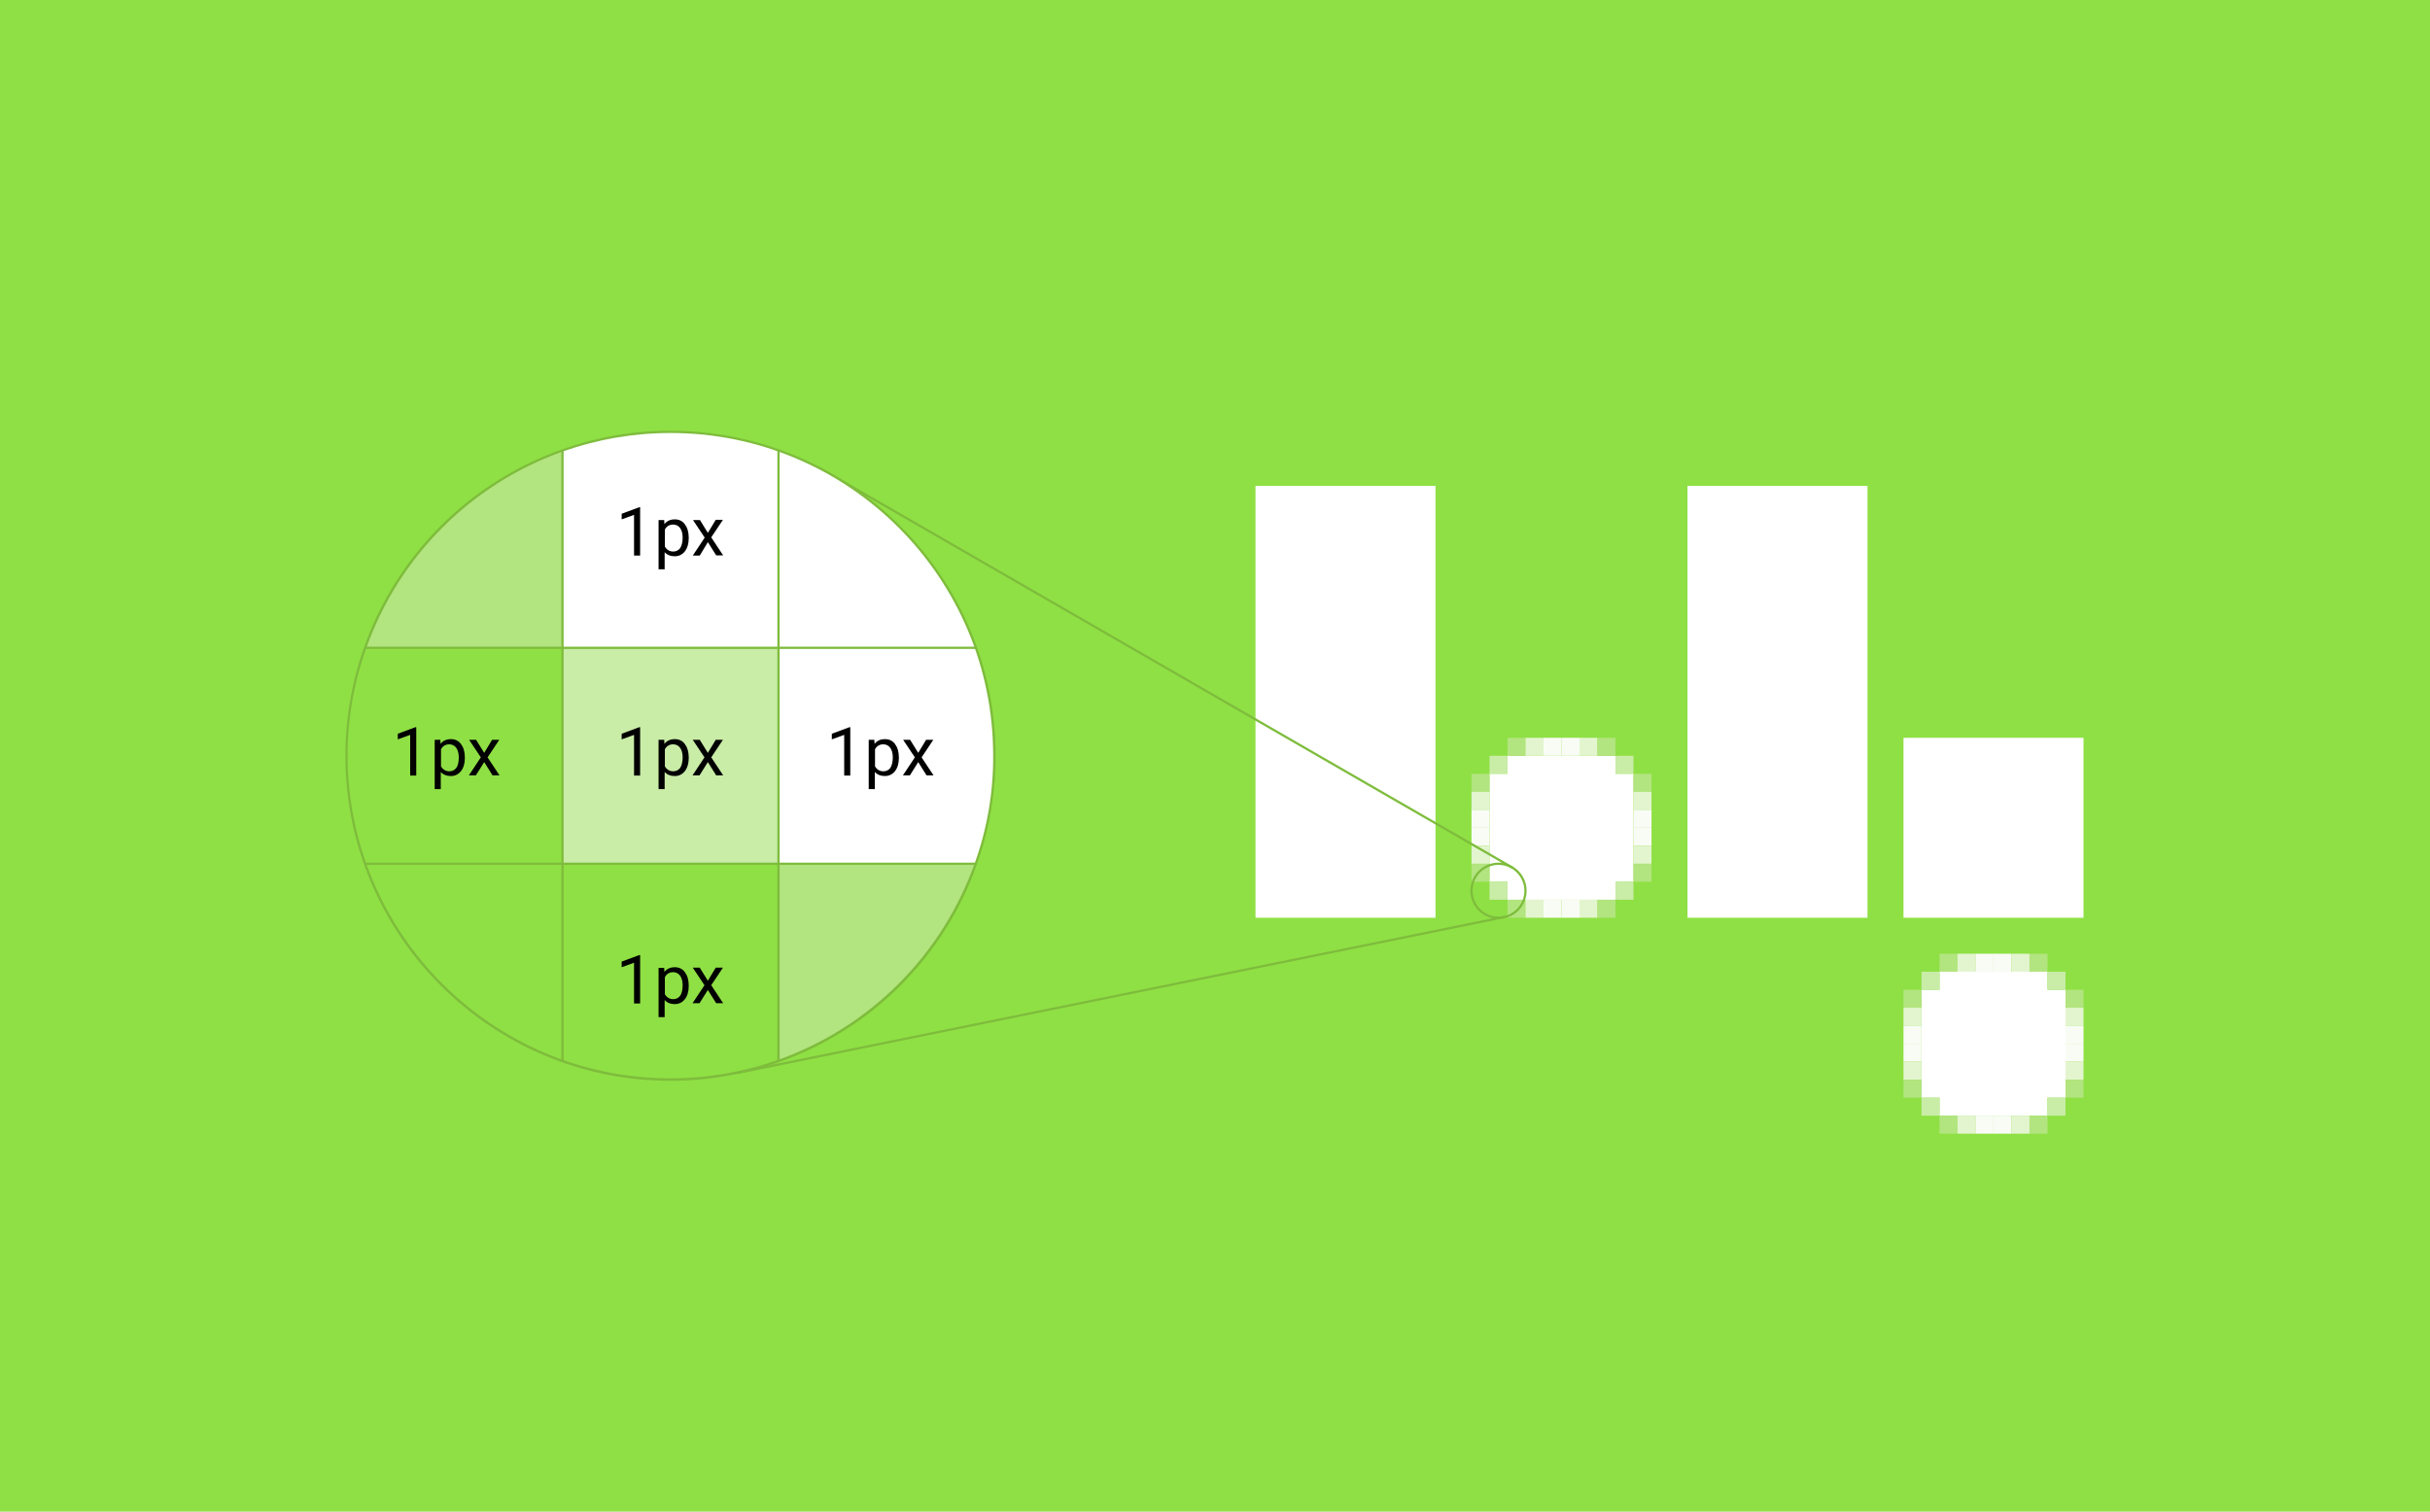
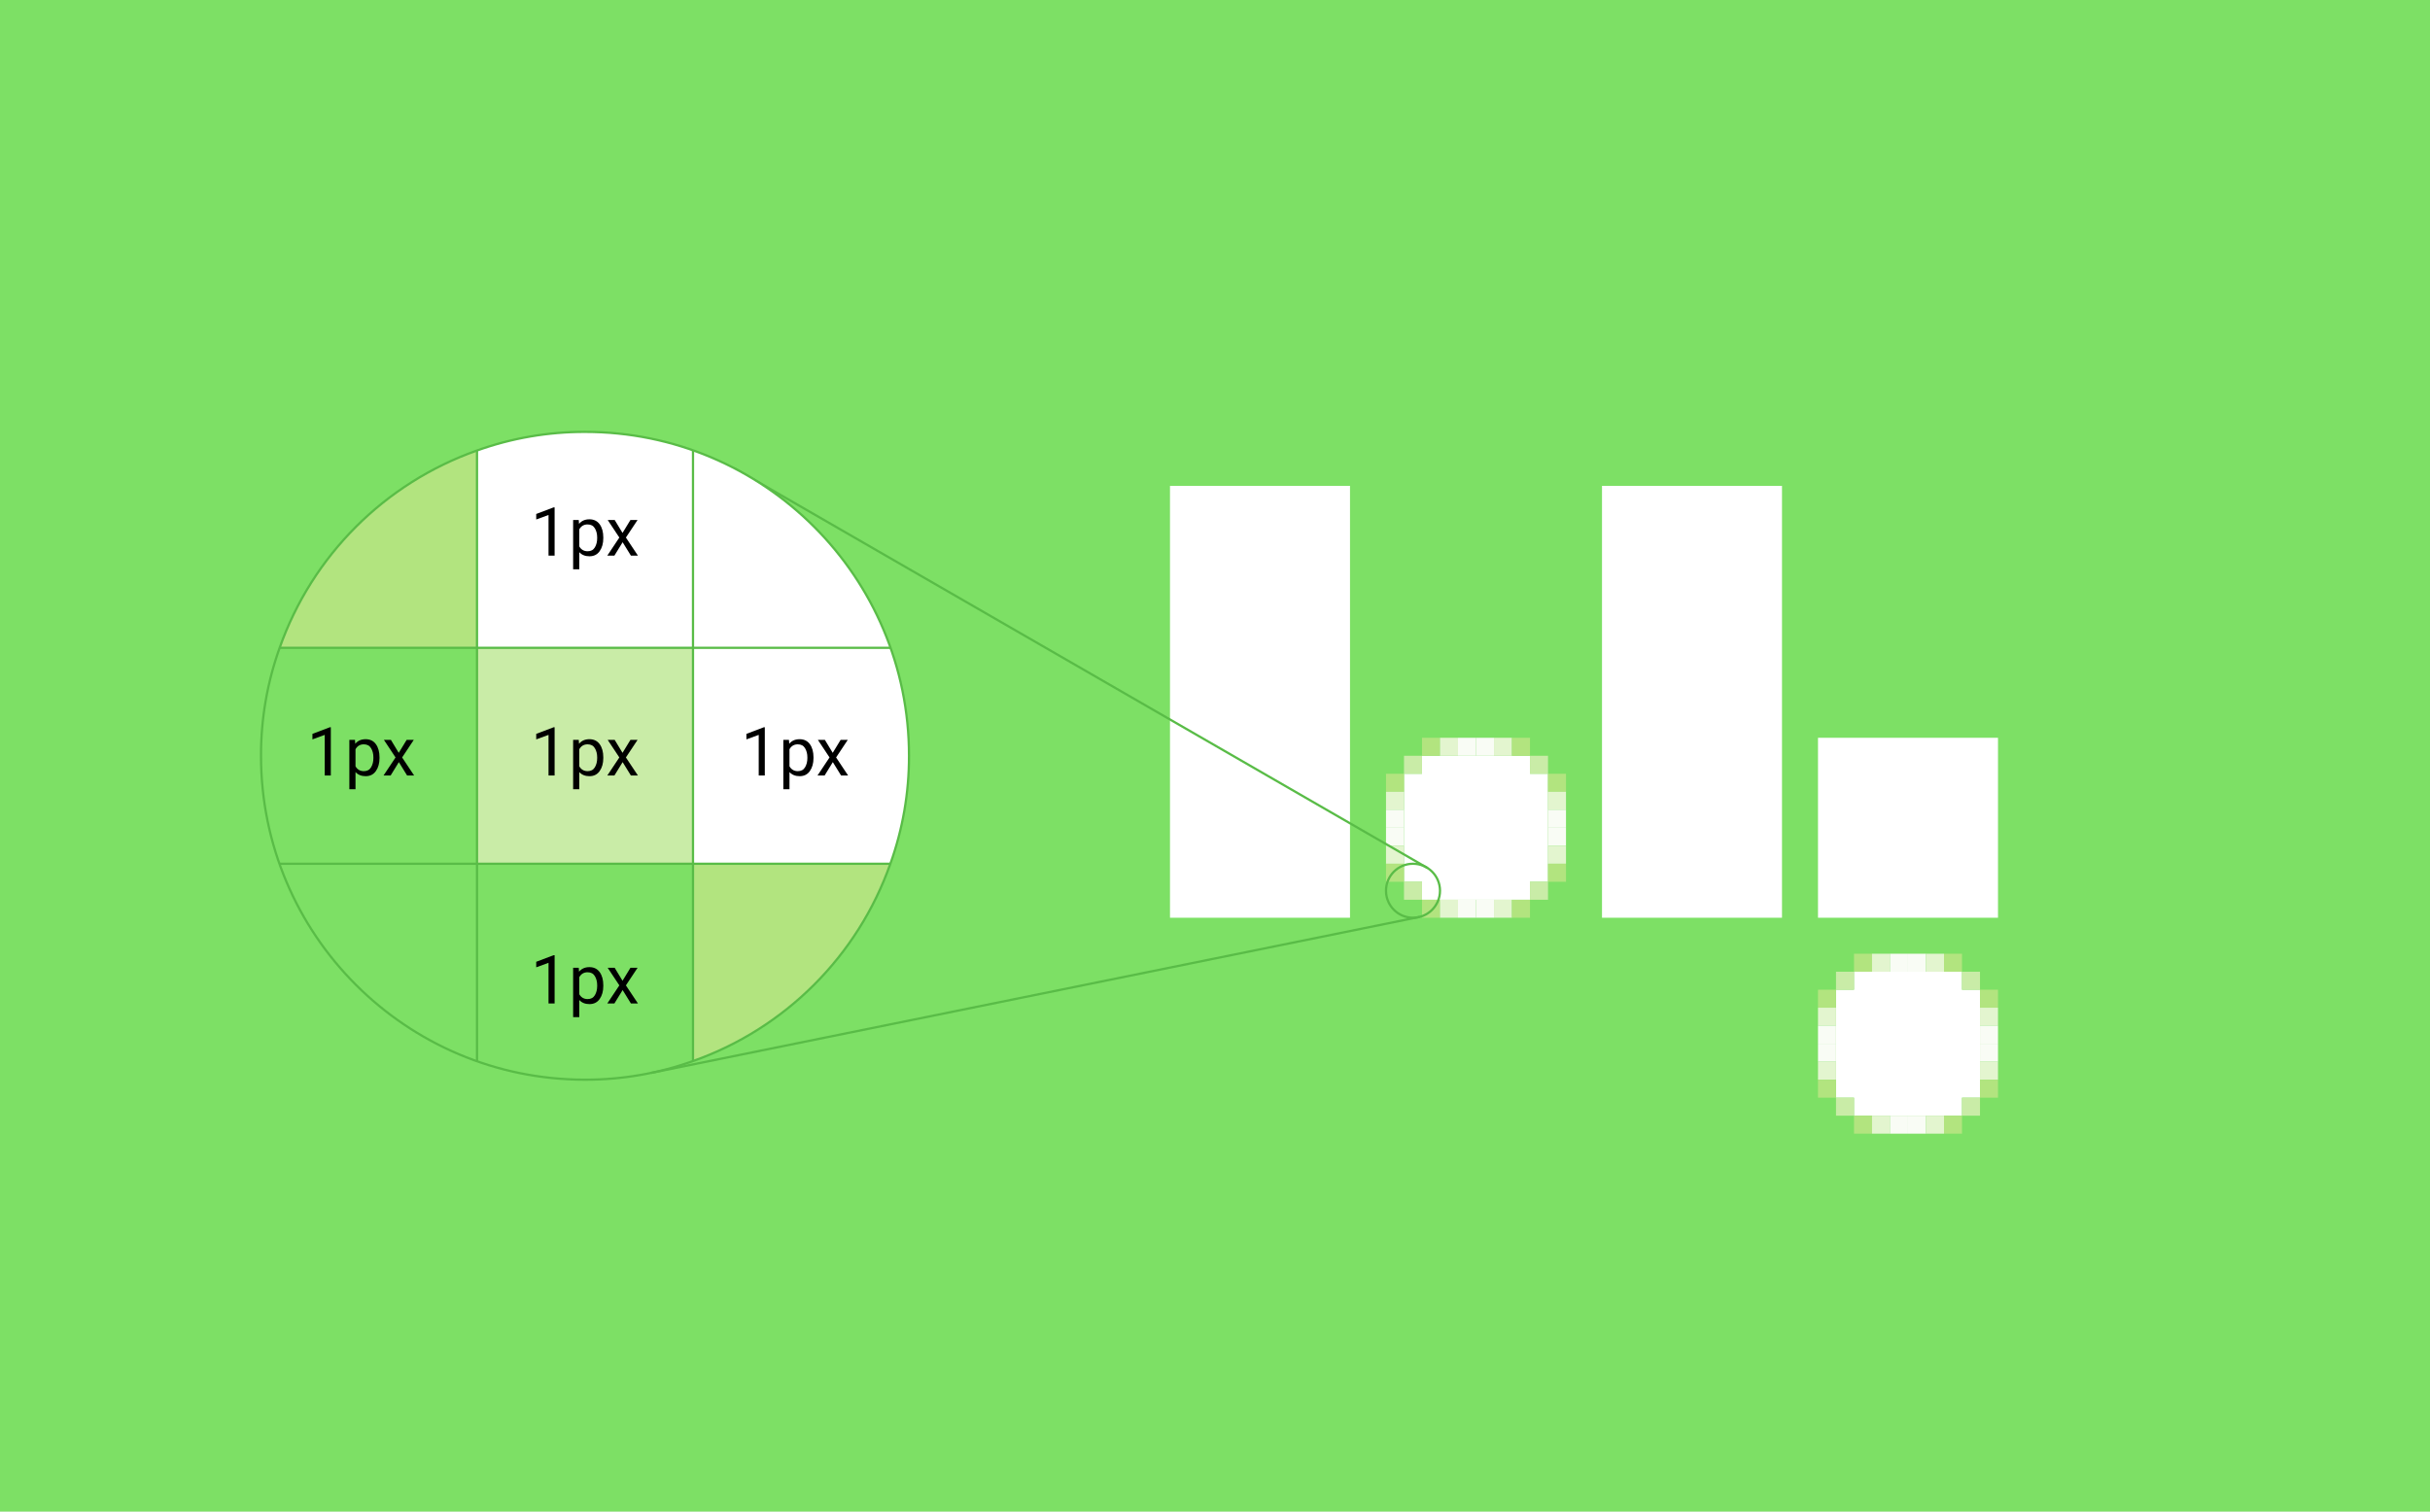
- <svg xmlns="http://www.w3.org/2000/svg" version="1.1" id="Layer_1" x="0px" y="0px" viewBox="0 0 1080 672" style="enable-background:new 0 0 1080 672;" xml:space="preserve">
-   <style type="text/css">
- 	.st0{fill:#8FE044;}
- 	.st1{fill:#FFFFFF;}
- 	.st2{fill:#B2E47F;}
- 	.st3{fill:#E3F5CF;}
- 	.st4{fill:#F9FCF5;}
- 	.st5{fill:#C9ECA7;}
- 	.st6{fill:#7EBC3C;}
- 	.st7{enable-background:new    ;}
- </style>
-   <g id="Layer_3">
-     <rect class="st0" width="1080" height="672" />
+ <svg xmlns="http://www.w3.org/2000/svg" viewBox="0 0 1080 672">
+   <defs>
+     <style>.cls-1{fill:#7de065;}.cls-2{fill:#fff;}.cls-3{fill:#b2e47f;}.cls-4{fill:#e3f5cf;}.cls-5{fill:#f9fcf5;}.cls-6{fill:#c9eca7;}.cls-7{fill:none;stroke:#59bc47;stroke-miterlimit:10;}.cls-8{font-size:30px;font-family:Roboto-Regular, Roboto;}</style>
+   </defs>
+   <g id="Layer_3" data-name="Layer 3">
+     <rect class="cls-1" width="1080" height="672" />
  </g>
-   <g id="Layer_1_1_">
-     <rect x="862" y="440" class="st0" width="48" height="48" />
-     <rect x="854" y="440" class="st1" width="64" height="48" />
-     <rect x="862" y="432" class="st1" width="48" height="64" />
-     <rect x="862" y="424" class="st2" width="8" height="8" />
-     <rect x="870" y="424" class="st3" width="8" height="8" />
-     <rect x="878" y="424" class="st4" width="8" height="8" />
-     <rect x="886" y="424" class="st4" width="8" height="8" />
-     <rect x="894" y="424" class="st3" width="8" height="8" />
-     <rect x="902" y="424" class="st2" width="8" height="8" />
-     <rect x="862" y="496" class="st2" width="8" height="8" />
-     <rect x="870" y="496" class="st3" width="8" height="8" />
-     <rect x="878" y="496" class="st4" width="8" height="8" />
-     <rect x="886" y="496" class="st4" width="8" height="8" />
-     <rect x="894" y="496" class="st3" width="8" height="8" />
-     <rect x="902" y="496" class="st2" width="8" height="8" />
-     <rect x="846" y="440" class="st2" width="8" height="8" />
-     <rect x="846" y="448" class="st3" width="8" height="8" />
-     <rect x="846" y="456" class="st4" width="8" height="8" />
-     <rect x="846" y="464" class="st4" width="8" height="8" />
-     <rect x="846" y="472" class="st3" width="8" height="8" />
-     <rect x="846" y="480" class="st2" width="8" height="8" />
-     <rect x="918" y="440" class="st2" width="8" height="8" />
-     <rect x="910" y="432" class="st5" width="8" height="8" />
-     <rect x="854" y="432" class="st5" width="8" height="8" />
-     <rect x="854" y="488" class="st5" width="8" height="8" />
-     <rect x="910" y="488" class="st5" width="8" height="8" />
-     <rect x="918" y="448" class="st3" width="8" height="8" />
-     <rect x="918" y="456" class="st4" width="8" height="8" />
-     <rect x="918" y="464" class="st4" width="8" height="8" />
-     <rect x="918" y="472" class="st3" width="8" height="8" />
-     <rect x="918" y="480" class="st2" width="8" height="8" />
-     <rect x="558" y="216" class="st1" width="80" height="192" />
-     <rect x="750" y="216" class="st1" width="80" height="192" />
-     <rect x="846" y="328" class="st1" width="80" height="80" />
-     <rect x="670" y="344" class="st0" width="48" height="48" />
-     <rect x="662" y="344" class="st1" width="64" height="48" />
-     <rect x="670" y="336" class="st1" width="48" height="64" />
-     <rect x="670" y="328" class="st2" width="8" height="8" />
-     <rect x="678" y="328" class="st3" width="8" height="8" />
-     <rect x="686" y="328" class="st4" width="8" height="8" />
-     <rect x="694" y="328" class="st4" width="8" height="8" />
-     <rect x="702" y="328" class="st3" width="8" height="8" />
-     <rect x="710" y="328" class="st2" width="8" height="8" />
-     <rect x="670" y="400" class="st2" width="8" height="8" />
-     <rect x="678" y="400" class="st3" width="8" height="8" />
-     <rect x="686" y="400" class="st4" width="8" height="8" />
-     <rect x="694" y="400" class="st4" width="8" height="8" />
-     <rect x="702" y="400" class="st3" width="8" height="8" />
-     <rect x="710" y="400" class="st2" width="8" height="8" />
-     <rect x="654" y="344" class="st2" width="8" height="8" />
-     <rect x="654" y="352" class="st3" width="8" height="8" />
-     <rect x="654" y="360" class="st4" width="8" height="8" />
-     <rect x="654" y="368" class="st4" width="8" height="8" />
-     <rect x="654" y="376" class="st3" width="8" height="8" />
-     <rect x="654" y="384" class="st2" width="8" height="8" />
-     <rect x="726" y="344" class="st2" width="8" height="8" />
-     <rect x="718" y="336" class="st5" width="8" height="8" />
-     <rect x="662" y="336" class="st5" width="8" height="8" />
-     <rect x="662" y="392" class="st5" width="8" height="8" />
-     <rect x="718" y="392" class="st5" width="8" height="8" />
-     <rect x="726" y="352" class="st3" width="8" height="8" />
-     <rect x="726" y="360" class="st4" width="8" height="8" />
-     <rect x="726" y="368" class="st4" width="8" height="8" />
-     <rect x="726" y="376" class="st3" width="8" height="8" />
-     <rect x="726" y="384" class="st2" width="8" height="8" />
-     <path class="st6" d="M666,408.5c-6.9,0-12.5-5.6-12.5-12.5s5.6-12.5,12.5-12.5s12.5,5.6,12.5,12.5l0,0   C678.5,402.9,672.9,408.5,666,408.5z M666,384.5c-6.4,0-11.5,5.1-11.5,11.5s5.1,11.5,11.5,11.5s11.5-5.1,11.5-11.5l0,0   C677.5,389.7,672.3,384.5,666,384.5z" />
-     <rect x="323.9" y="441.8" transform="matrix(0.98 -0.1992 0.1992 0.98 -78.1217 108.103)" class="st6" width="348.5" height="1" />
-     <rect x="517.9" y="119" transform="matrix(0.4997 -0.8662 0.8662 0.4997 2.0681 597.6143)" class="st6" width="1" height="355.9" />
-     <path class="st2" d="M433.7,384c-14.5,41-46.7,73.2-87.7,87.7V384H433.7z" />
-     <path class="st2" d="M250,200.3V288h-87.7C176.8,247,209,214.8,250,200.3z" />
-     <rect x="250" y="288" class="st5" width="96" height="96" />
-     <path class="st1" d="M442,336c0,16.4-2.8,32.6-8.3,48H346v-96h-96v-87.7c15.4-5.5,31.6-8.3,48-8.3C377.5,192,442,256.5,442,336z" />
-     <g class="st7">
-       <path d="M284.5,344.8h-2.7v-18.1l-5.5,2v-2.5l7.8-2.9h0.4V344.8z" />
-       <path d="M306.1,337c0,2.4-0.6,4.4-1.7,5.8s-2.6,2.2-4.5,2.2c-1.9,0-3.4-0.6-4.5-1.8v7.6h-2.7v-21.9h2.5l0.1,1.8    c1.1-1.4,2.6-2.1,4.6-2.1c1.9,0,3.4,0.7,4.5,2.2s1.7,3.4,1.7,6V337z M303.4,336.7c0-1.8-0.4-3.2-1.1-4.2s-1.8-1.6-3.1-1.6    c-1.6,0-2.9,0.7-3.7,2.2v7.6c0.8,1.4,2.1,2.2,3.7,2.2c1.3,0,2.3-0.5,3.1-1.5C303,340.3,303.4,338.7,303.4,336.7z" />
-       <path d="M314.6,334.7l3.5-5.8h3.2l-5.2,7.8l5.3,8h-3.1l-3.7-5.9l-3.7,5.9h-3.1l5.3-8l-5.2-7.8h3.1L314.6,334.7z" />
-     </g>
-     <g class="st7">
-       <path d="M284.5,247h-2.7v-18.1l-5.5,2v-2.5l7.8-2.9h0.4V247z" />
-       <path d="M306.1,239.3c0,2.4-0.6,4.4-1.7,5.8s-2.6,2.2-4.5,2.2c-1.9,0-3.4-0.6-4.5-1.8v7.6h-2.7v-21.9h2.5l0.1,1.8    c1.1-1.4,2.6-2.1,4.6-2.1c1.9,0,3.4,0.7,4.5,2.2s1.7,3.4,1.7,6V239.3z M303.4,239c0-1.8-0.4-3.2-1.1-4.2s-1.8-1.6-3.1-1.6    c-1.6,0-2.9,0.7-3.7,2.2v7.6c0.8,1.4,2.1,2.2,3.7,2.2c1.3,0,2.3-0.5,3.1-1.5C303,242.5,303.4,241,303.4,239z" />
-       <path d="M314.6,236.9l3.5-5.8h3.2l-5.2,7.8l5.3,8h-3.1l-3.7-5.9L311,247h-3.1l5.3-8l-5.2-7.8h3.1L314.6,236.9z" />
-     </g>
-     <g class="st7">
-       <path d="M284.5,446.1h-2.7V428l-5.5,2v-2.5l7.8-2.9h0.4V446.1z" />
-       <path d="M306.1,438.4c0,2.4-0.6,4.4-1.7,5.8s-2.6,2.2-4.5,2.2c-1.9,0-3.4-0.6-4.5-1.8v7.6h-2.7v-21.9h2.5l0.1,1.8    c1.1-1.4,2.6-2.1,4.6-2.1c1.9,0,3.4,0.7,4.5,2.2s1.7,3.4,1.7,6V438.4z M303.4,438c0-1.8-0.4-3.2-1.1-4.2s-1.8-1.6-3.1-1.6    c-1.6,0-2.9,0.7-3.7,2.2v7.6c0.8,1.4,2.1,2.2,3.7,2.2c1.3,0,2.3-0.5,3.1-1.5C303,441.6,303.4,440.1,303.4,438z" />
-       <path d="M314.6,436l3.5-5.8h3.2l-5.2,7.8l5.3,8h-3.1l-3.7-5.9l-3.7,5.9h-3.1l5.3-8l-5.2-7.8h3.1L314.6,436z" />
-     </g>
-     <g class="st7">
-       <path d="M377.9,344.8h-2.7v-18.1l-5.5,2v-2.5l7.8-2.9h0.4V344.8z" />
-       <path d="M399.5,337c0,2.4-0.6,4.4-1.7,5.8s-2.6,2.2-4.5,2.2c-1.9,0-3.4-0.6-4.5-1.8v7.6h-2.7v-21.9h2.5l0.1,1.8    c1.1-1.4,2.6-2.1,4.6-2.1c1.9,0,3.4,0.7,4.5,2.2s1.7,3.4,1.7,6V337z M396.8,336.7c0-1.8-0.4-3.2-1.1-4.2s-1.8-1.6-3.1-1.6    c-1.6,0-2.9,0.7-3.7,2.2v7.6c0.8,1.4,2.1,2.2,3.7,2.2c1.3,0,2.3-0.5,3.1-1.5C396.4,340.3,396.8,338.7,396.8,336.7z" />
-       <path d="M408.1,334.7l3.5-5.8h3.2l-5.2,7.8l5.3,8h-3.1l-3.7-5.9l-3.7,5.9h-3.1l5.3-8l-5.2-7.8h3.1L408.1,334.7z" />
-     </g>
-     <g class="st7">
-       <path d="M185,344.8h-2.7v-18.1l-5.5,2v-2.5l7.8-2.9h0.4V344.8z" />
-       <path d="M206.6,337c0,2.4-0.6,4.4-1.7,5.8s-2.6,2.2-4.5,2.2c-1.9,0-3.4-0.6-4.5-1.8v7.6h-2.7v-21.9h2.5l0.1,1.8    c1.1-1.4,2.6-2.1,4.6-2.1c1.9,0,3.4,0.7,4.5,2.2s1.7,3.4,1.7,6V337z M203.9,336.7c0-1.8-0.4-3.2-1.1-4.2s-1.8-1.6-3.1-1.6    c-1.6,0-2.9,0.7-3.7,2.2v7.6c0.8,1.4,2.1,2.2,3.7,2.2c1.3,0,2.3-0.5,3.1-1.5C203.6,340.3,203.9,338.7,203.9,336.7z" />
-       <path d="M215.2,334.7l3.5-5.8h3.2l-5.2,7.8l5.3,8h-3.1l-3.7-5.9l-3.7,5.9h-3.1l5.3-8l-5.2-7.8h3.1L215.2,334.7z" />
-     </g>
-     <rect x="249.5" y="200.3" class="st6" width="1" height="271.7" />
-     <rect x="162.1" y="383.5" class="st6" width="271.7" height="1" />
-     <rect x="162.1" y="287.5" class="st6" width="271.7" height="1" />
-     <rect x="345.5" y="200.2" class="st6" width="1" height="271.5" />
-     <path class="st6" d="M298,480.5c-79.7,0-144.5-64.8-144.5-144.5c0-16.4,2.8-32.7,8.3-48.2c14.5-41.1,46.9-73.5,88-88   c15.5-5.5,31.8-8.4,48.2-8.3c79.7,0,144.5,64.8,144.5,144.5c0,16.4-2.8,32.7-8.3,48.2c-14.5,41.1-46.9,73.5-88,88   C330.7,477.7,314.4,480.5,298,480.5z M298,192.5c-16.3,0-32.5,2.8-47.8,8.2c-40.8,14.5-72.9,46.6-87.4,87.4   c-5.5,15.3-8.3,31.5-8.3,47.8c0,79.1,64.4,143.5,143.5,143.5c16.3,0,32.5-2.8,47.8-8.2c40.8-14.5,72.9-46.6,87.4-87.4   c5.5-15.3,8.3-31.5,8.2-47.8C441.5,256.9,377.1,192.5,298,192.5z" />
+   <g id="Layer_1" data-name="Layer 1">
+     <rect class="cls-1" x="824" y="440" width="48" height="48" />
+     <rect class="cls-2" x="816" y="440" width="64" height="48" />
+     <rect class="cls-2" x="824" y="432" width="48" height="64" />
+     <rect class="cls-3" x="824" y="424" width="8" height="8" />
+     <rect class="cls-4" x="832" y="424" width="8" height="8" />
+     <rect class="cls-5" x="840" y="424" width="8" height="8" />
+     <rect class="cls-5" x="848" y="424" width="8" height="8" />
+     <rect class="cls-4" x="856" y="424" width="8" height="8" />
+     <rect class="cls-3" x="864" y="424" width="8" height="8" />
+     <rect class="cls-3" x="824" y="496" width="8" height="8" />
+     <rect class="cls-4" x="832" y="496" width="8" height="8" />
+     <rect class="cls-5" x="840" y="496" width="8" height="8" />
+     <rect class="cls-5" x="848" y="496" width="8" height="8" />
+     <rect class="cls-4" x="856" y="496" width="8" height="8" />
+     <rect class="cls-3" x="864" y="496" width="8" height="8" />
+     <rect class="cls-3" x="808" y="440" width="8" height="8" transform="translate(1256 -368) rotate(90)" />
+     <rect class="cls-4" x="808" y="448" width="8" height="8" transform="translate(1264 -360) rotate(90)" />
+     <rect class="cls-5" x="808" y="456" width="8" height="8" transform="translate(1272 -352) rotate(90)" />
+     <rect class="cls-5" x="808" y="464" width="8" height="8" transform="translate(1280 -344) rotate(90)" />
+     <rect class="cls-4" x="808" y="472" width="8" height="8" transform="translate(1288 -336) rotate(90)" />
+     <rect class="cls-3" x="808" y="480" width="8" height="8" transform="translate(1296 -328) rotate(90)" />
+     <rect class="cls-3" x="880" y="440" width="8" height="8" transform="translate(1328 -440) rotate(90)" />
+     <rect class="cls-6" x="872" y="432" width="8" height="8" transform="translate(1312 -440) rotate(90)" />
+     <rect class="cls-6" x="816" y="432" width="8" height="8" transform="translate(1256 -384) rotate(90)" />
+     <rect class="cls-6" x="816" y="488" width="8" height="8" transform="translate(1312 -328) rotate(90)" />
+     <rect class="cls-6" x="872" y="488" width="8" height="8" transform="translate(1368 -384) rotate(90)" />
+     <rect class="cls-4" x="880" y="448" width="8" height="8" transform="translate(1336 -432) rotate(90)" />
+     <rect class="cls-5" x="880" y="456" width="8" height="8" transform="translate(1344 -424) rotate(90)" />
+     <rect class="cls-5" x="880" y="464" width="8" height="8" transform="translate(1352 -416) rotate(90)" />
+     <rect class="cls-4" x="880" y="472" width="8" height="8" transform="translate(1360 -408) rotate(90)" />
+     <rect class="cls-3" x="880" y="480" width="8" height="8" transform="translate(1368 -400) rotate(90)" />
+     <rect class="cls-2" x="520" y="216" width="80" height="192" />
+     <rect class="cls-2" x="712" y="216" width="80" height="192" />
+     <rect class="cls-2" x="808" y="328" width="80" height="80" />
+     <rect class="cls-1" x="632" y="344" width="48" height="48" />
+     <rect class="cls-2" x="624" y="344" width="64" height="48" />
+     <rect class="cls-2" x="632" y="336" width="48" height="64" />
+     <rect class="cls-3" x="632" y="328" width="8" height="8" />
+     <rect class="cls-4" x="640" y="328" width="8" height="8" />
+     <rect class="cls-5" x="648" y="328" width="8" height="8" />
+     <rect class="cls-5" x="656" y="328" width="8" height="8" />
+     <rect class="cls-4" x="664" y="328" width="8" height="8" />
+     <rect class="cls-3" x="672" y="328" width="8" height="8" />
+     <rect class="cls-3" x="632" y="400" width="8" height="8" />
+     <rect class="cls-4" x="640" y="400" width="8" height="8" />
+     <rect class="cls-5" x="648" y="400" width="8" height="8" />
+     <rect class="cls-5" x="656" y="400" width="8" height="8" />
+     <rect class="cls-4" x="664" y="400" width="8" height="8" />
+     <rect class="cls-3" x="672" y="400" width="8" height="8" />
+     <rect class="cls-3" x="616" y="344" width="8" height="8" transform="translate(968 -272) rotate(90)" />
+     <rect class="cls-4" x="616" y="352" width="8" height="8" transform="translate(976 -264) rotate(90)" />
+     <rect class="cls-5" x="616" y="360" width="8" height="8" transform="translate(984 -256) rotate(90)" />
+     <rect class="cls-5" x="616" y="368" width="8" height="8" transform="translate(992 -248) rotate(90)" />
+     <rect class="cls-4" x="616" y="376" width="8" height="8" transform="translate(1000 -240) rotate(90)" />
+     <rect class="cls-3" x="616" y="384" width="8" height="8" transform="translate(1008 -232) rotate(90)" />
+     <rect class="cls-3" x="688" y="344" width="8" height="8" transform="translate(1040 -344) rotate(90)" />
+     <rect class="cls-6" x="680" y="336" width="8" height="8" transform="translate(1024 -344) rotate(90)" />
+     <rect class="cls-6" x="624" y="336" width="8" height="8" transform="translate(968 -288) rotate(90)" />
+     <rect class="cls-6" x="624" y="392" width="8" height="8" transform="translate(1024 -232) rotate(90)" />
+     <rect class="cls-6" x="680" y="392" width="8" height="8" transform="translate(1080 -288) rotate(90)" />
+     <rect class="cls-4" x="688" y="352" width="8" height="8" transform="translate(1048 -336) rotate(90)" />
+     <rect class="cls-5" x="688" y="360" width="8" height="8" transform="translate(1056 -328) rotate(90)" />
+     <rect class="cls-5" x="688" y="368" width="8" height="8" transform="translate(1064 -320) rotate(90)" />
+     <rect class="cls-4" x="688" y="376" width="8" height="8" transform="translate(1072 -312) rotate(90)" />
+     <rect class="cls-3" x="688" y="384" width="8" height="8" transform="translate(1080 -304) rotate(90)" />
+     <circle class="cls-7" cx="628" cy="396" r="12" />
+     <line class="cls-7" x1="289.43" y1="476.97" x2="630.97" y2="407.63" />
+     <line class="cls-7" x1="326.2" y1="208.08" x2="634.52" y2="385.93" />
+     <path class="cls-3" d="M395.72,384A143.81,143.81,0,0,1,308,471.72V384Z" />
+     <path class="cls-3" d="M212,200.28V288H124.29A143.77,143.77,0,0,1,212,200.28Z" />
+     <rect class="cls-6" x="211.99" y="288" width="96" height="96" transform="translate(595.99 76.01) rotate(90)" />
+     <path class="cls-2" d="M404,336a141.57,141.57,0,0,1-8.28,48H308V288H212V200.28A141.57,141.57,0,0,1,260,192,144,144,0,0,1,404,336Z" />
+     <text class="cls-8" transform="translate(235.82 344.77)">1px</text>
+     <text class="cls-8" transform="translate(235.82 247.01)">1px</text>
+     <text class="cls-8" transform="translate(235.82 446.1)">1px</text>
+     <text class="cls-8" transform="translate(329.24 344.77)">1px</text>
+     <text class="cls-8" transform="translate(136.36 344.77)">1px</text>
+     <line class="cls-7" x1="212" y1="200.28" x2="212" y2="472" />
+     <line class="cls-7" x1="395.85" y1="384" x2="124.12" y2="384" />
+     <line class="cls-7" x1="395.85" y1="288" x2="124.12" y2="288" />
+     <line class="cls-7" x1="308" y1="471.72" x2="308" y2="200.19" />
+     <path class="cls-7" d="M404,336a141.57,141.57,0,0,1-8.28,48A143.81,143.81,0,0,1,308,471.72,141.57,141.57,0,0,1,260,480,144,144,0,0,1,116,336a141.33,141.33,0,0,1,8.29-48A143.77,143.77,0,0,1,212,200.28,141.57,141.57,0,0,1,260,192,144,144,0,0,1,404,336Z" />
  </g>
</svg>
